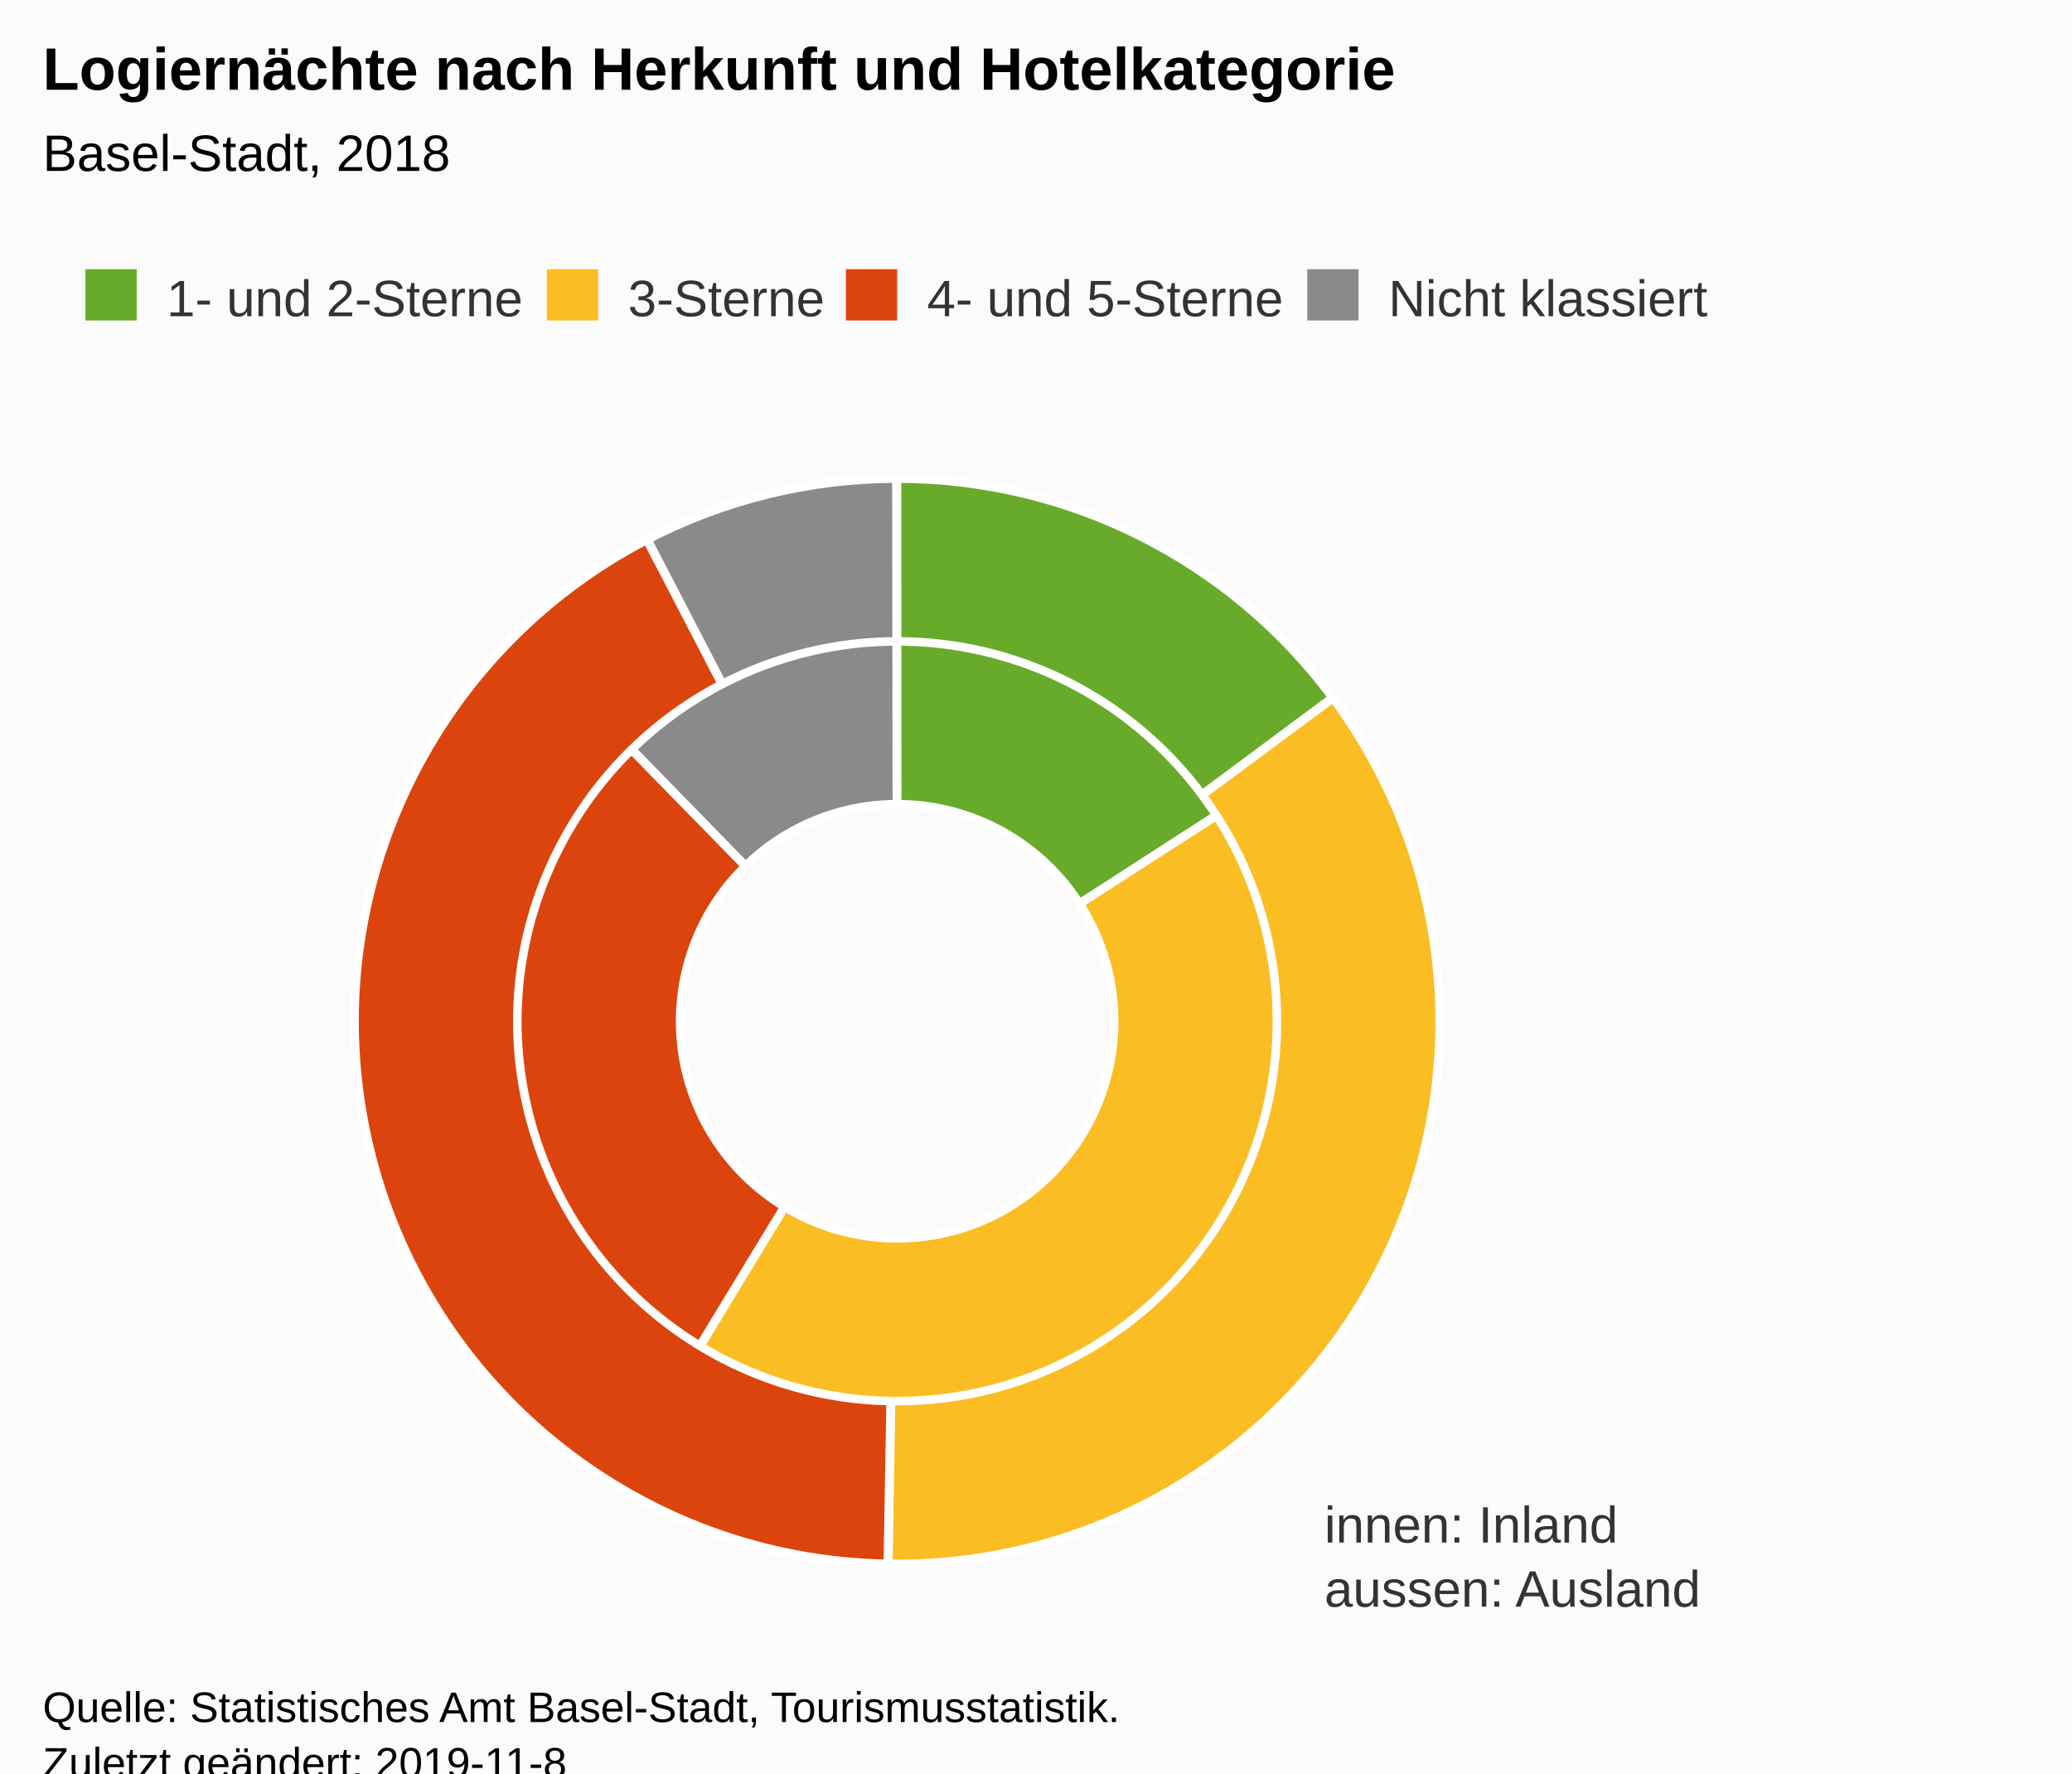
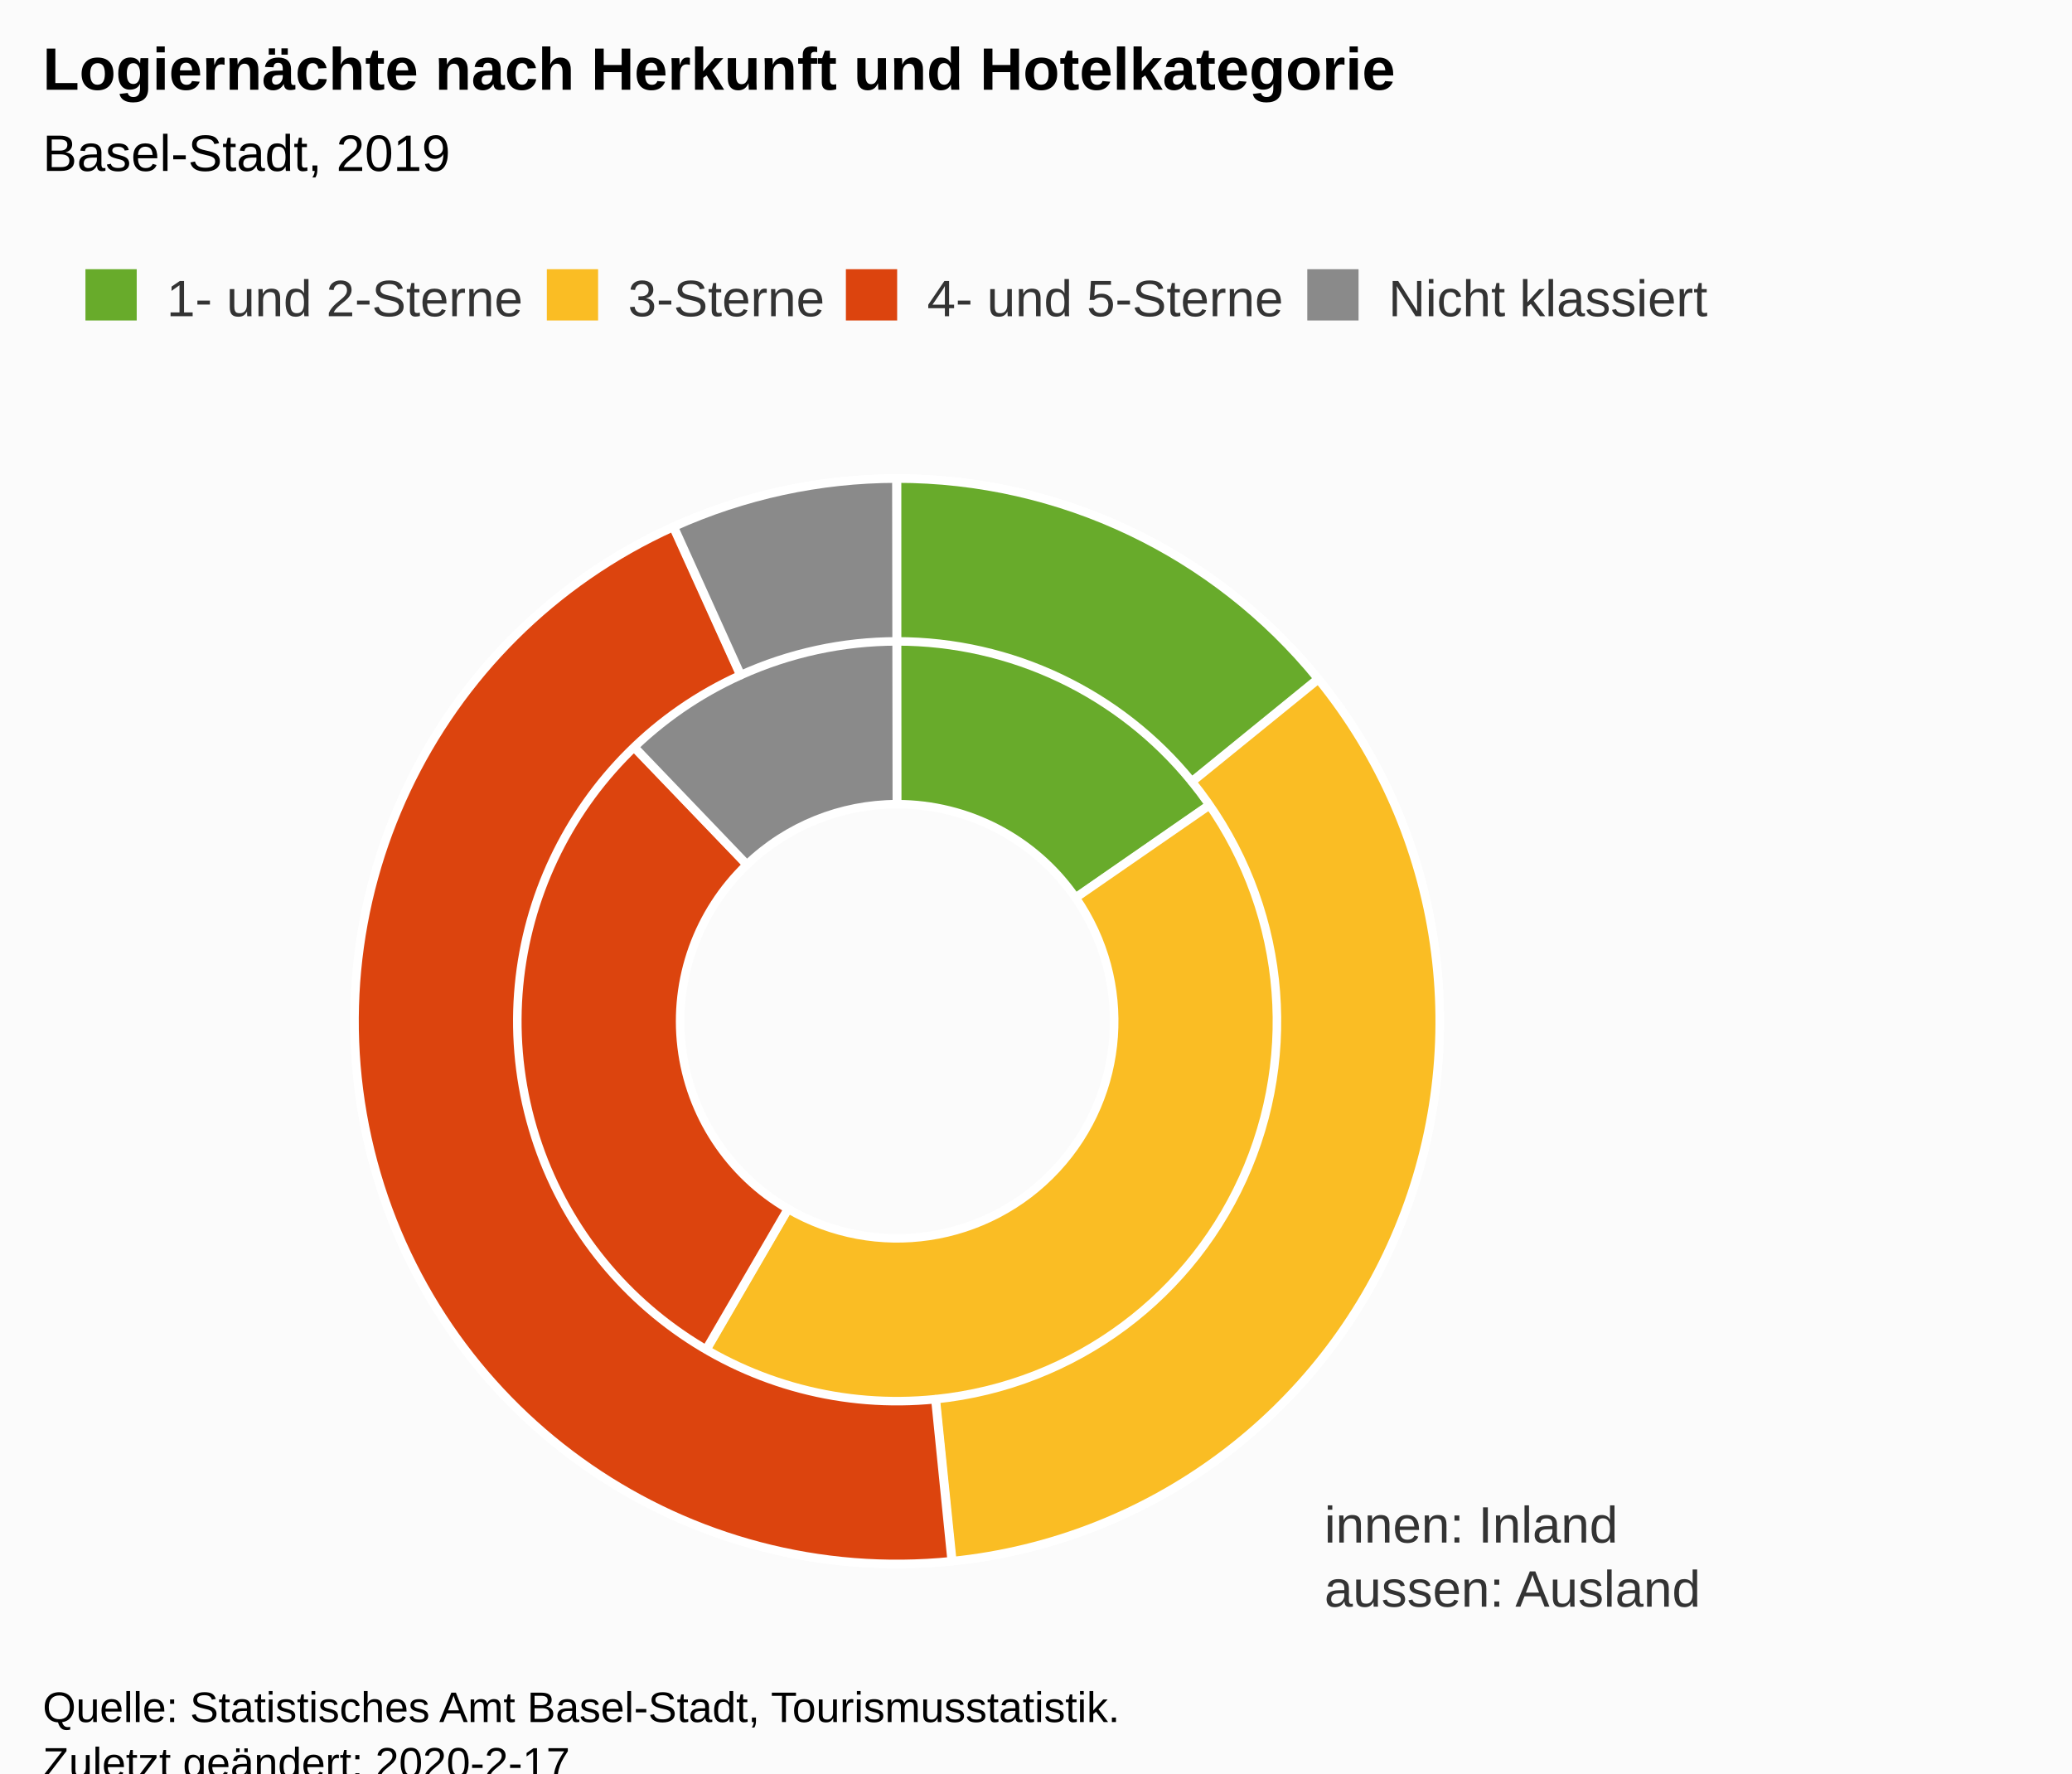
<svg xmlns="http://www.w3.org/2000/svg" version="1.1" class="highcharts-root" style="font-family:Arial;font-size:12px;" viewBox="0 0 485 415">
  <defs>
-     <clipPath id="highcharts-aeo9sa5-7">
+     <clipPath id="highcharts-cn3u57d-7">
      <rect x="0" y="0" width="465" height="274" fill="none" />
    </clipPath>
  </defs>
  <rect fill="#fbfbfb" class="highcharts-background" x="0" y="0" width="485" height="428" rx="0" ry="0" />
  <rect fill="none" class="highcharts-plot-background" x="10" y="99" width="465" height="274" />
  <g class="highcharts-pane-group" data-z-index="0" />
  <rect fill="none" class="highcharts-plot-border" data-z-index="1" x="10" y="99" width="465" height="274" />
  <text x="310" y="361" data-z-index="2" style="position:absolute;color:#333333;fill:#333333;">
    <tspan>innen: Inland</tspan>
    <tspan x="310" dy="15">aussen: Ausland</tspan>
  </text>
  <g class="highcharts-series-group" data-z-index="3">
    <g data-z-index="0.1" class="highcharts-series highcharts-series-0 highcharts-pie-series " transform="translate(10,99) scale(1 1)">
-       <path fill="#68AB2B" d="M 199.974 13 A 127 127 0 0 1 306.715 71.146 L 242.686 112.459 A 50.8 50.8 0 0 0 199.99 89.2 Z" transform="translate(0,0)" stroke="#ffffff" stroke-width="2" stroke-linejoin="round" class="highcharts-point highcharts-color-0" />
-       <path fill="#FABD24" d="M 306.784 71.253 A 127 127 0 0 1 134.139 248.588 L 173.656 183.435 A 50.8 50.8 0 0 0 242.714 112.501 Z" transform="translate(0,0)" stroke="#ffffff" stroke-width="2" stroke-linejoin="round" class="highcharts-point highcharts-color-1" />
-       <path fill="#DC440E" d="M 134.03 248.522 A 127 127 0 0 1 111.192 49.214 L 164.477 103.686 A 50.8 50.8 0 0 0 173.612 183.409 Z" transform="translate(0,0)" stroke="#ffffff" stroke-width="2" stroke-linejoin="round" class="highcharts-point highcharts-color-2" />
-       <path fill="#8A8A8A" d="M 111.282 49.125 A 127 127 0 0 1 199.824 13 L 199.929 89.2 A 50.8 50.8 0 0 0 164.513 103.65 Z" transform="translate(0,0)" stroke="#ffffff" stroke-width="2" stroke-linejoin="round" class="highcharts-point highcharts-color-3" />
+       <path fill="#68AB2B" d="M 199.974 13 A 127 127 0 0 1 304.385 67.663 L 241.754 111.065 A 50.8 50.8 0 0 0 199.99 89.2 Z" transform="translate(0,0)" stroke="#ffffff" stroke-width="2" stroke-linejoin="round" class="highcharts-point highcharts-color-0" />
+       <path fill="#FABD24" d="M 304.458 67.767 A 127 127 0 0 1 136.214 249.819 L 174.485 183.928 A 50.8 50.8 0 0 0 241.783 111.107 Z" transform="translate(0,0)" stroke="#ffffff" stroke-width="2" stroke-linejoin="round" class="highcharts-point highcharts-color-1" />
+       <path fill="#DC440E" d="M 136.104 249.756 A 127 127 0 0 1 112.012 48.419 L 164.805 103.367 A 50.8 50.8 0 0 0 174.442 183.902 Z" transform="translate(0,0)" stroke="#ffffff" stroke-width="2" stroke-linejoin="round" class="highcharts-point highcharts-color-2" />
+       <path fill="#8A8A8A" d="M 112.104 48.331 A 127 127 0 0 1 199.824 13 L 199.929 89.2 A 50.8 50.8 0 0 0 164.842 103.332 Z" transform="translate(0,0)" stroke="#ffffff" stroke-width="2" stroke-linejoin="round" class="highcharts-point highcharts-color-3" />
    </g>
    <g data-z-index="0.1" class="highcharts-markers highcharts-series-0 highcharts-pie-series " transform="translate(10,99) scale(1 1)" />
    <g data-z-index="0.1" class="highcharts-series highcharts-series-1 highcharts-pie-series " transform="translate(10,99) scale(1 1)">
-       <path fill="#68AB2B" d="M 199.974 13 A 127 127 0 0 1 301.942 64.258 L 271.359 86.981 A 88.9 88.9 0 0 0 199.982 51.1 Z" transform="translate(0,0)" stroke="#ffffff" stroke-width="2" stroke-linejoin="round" class="highcharts-point highcharts-color-0" />
-       <path fill="#FABD24" d="M 302.018 64.36 A 127 127 0 0 1 197.942 266.983 L 198.56 228.888 A 88.9 88.9 0 0 0 271.412 87.052 Z" transform="translate(0,0)" stroke="#ffffff" stroke-width="2" stroke-linejoin="round" class="highcharts-point highcharts-color-1" />
-       <path fill="#DC440E" d="M 197.815 266.981 A 127 127 0 0 1 141.423 27.316 L 158.996 61.121 A 88.9 88.9 0 0 0 198.471 228.887 Z" transform="translate(0,0)" stroke="#ffffff" stroke-width="2" stroke-linejoin="round" class="highcharts-point highcharts-color-2" />
-       <path fill="#8A8A8A" d="M 141.536 27.257 A 127 127 0 0 1 199.824 13 L 199.877 51.1 A 88.9 88.9 0 0 0 159.075 61.08 Z" transform="translate(0,0)" stroke="#ffffff" stroke-width="2" stroke-linejoin="round" class="highcharts-point highcharts-color-3" />
+       <path fill="#68AB2B" d="M 199.974 13 A 127 127 0 0 1 298.512 59.847 L 268.958 83.893 A 88.9 88.9 0 0 0 199.982 51.1 Z" transform="translate(0,0)" stroke="#ffffff" stroke-width="2" stroke-linejoin="round" class="highcharts-point highcharts-color-0" />
+       <path fill="#FABD24" d="M 298.592 59.946 A 127 127 0 0 1 212.906 266.343 L 209.034 228.44 A 88.9 88.9 0 0 0 269.014 83.962 Z" transform="translate(0,0)" stroke="#ffffff" stroke-width="2" stroke-linejoin="round" class="highcharts-point highcharts-color-1" />
+       <path fill="#DC440E" d="M 212.779 266.355 A 127 127 0 0 1 147.59 24.318 L 163.313 59.023 A 88.9 88.9 0 0 0 208.946 228.449 Z" transform="translate(0,0)" stroke="#ffffff" stroke-width="2" stroke-linejoin="round" class="highcharts-point highcharts-color-2" />
+       <path fill="#8A8A8A" d="M 147.706 24.266 A 127 127 0 0 1 199.824 13 L 199.877 51.1 A 88.9 88.9 0 0 0 163.394 58.986 Z" transform="translate(0,0)" stroke="#ffffff" stroke-width="2" stroke-linejoin="round" class="highcharts-point highcharts-color-3" />
    </g>
    <g data-z-index="0.1" class="highcharts-markers highcharts-series-1 highcharts-pie-series " transform="translate(10,99) scale(1 1)" />
  </g>
  <text x="10" text-anchor="start" class="highcharts-title" data-z-index="4" style="color:#000000;font-size:14px;font-weight:bold;fill:#000000;" y="21">
    <tspan>Logiernächte nach Herkunft und Hotelkategorie</tspan>
  </text>
  <text x="10" text-anchor="start" class="highcharts-subtitle" data-z-index="4" style="color:#000000;font-size:12px;font-weight:normal;font-family:Arial;fill:#000000;" y="40">
-     <tspan>Basel-Stadt, 2018</tspan>
+     <tspan>Basel-Stadt, 2019</tspan>
  </text>
  <g class="highcharts-legend" data-z-index="7" transform="translate(10,56)">
    <rect fill="none" class="highcharts-legend-box" rx="0" ry="0" x="0" y="0" width="401" height="31" visibility="visible" />
    <g data-z-index="1">
      <g>
        <g class="highcharts-legend-item highcharts-pie-series highcharts-color-0" data-z-index="1" transform="translate(8,3)">
          <text x="21" style="color:#333333;font-size:12px;font-weight:normal;cursor:pointer;fill:#333333;" text-anchor="start" data-z-index="2" y="15">
            <tspan>1- und 2-Sterne</tspan>
          </text>
          <rect x="2" y="4" width="12" height="12" fill="#68AB2B" class="highcharts-point" data-z-index="3" />
        </g>
        <g class="highcharts-legend-item highcharts-pie-series highcharts-color-1" data-z-index="1" transform="translate(116,3)">
          <text x="21" y="15" style="color:#333333;font-size:12px;font-weight:normal;cursor:pointer;fill:#333333;" text-anchor="start" data-z-index="2">
            <tspan>3-Sterne</tspan>
          </text>
          <rect x="2" y="4" width="12" height="12" fill="#FABD24" class="highcharts-point" data-z-index="3" />
        </g>
        <g class="highcharts-legend-item highcharts-pie-series highcharts-color-2" data-z-index="1" transform="translate(186,3)">
          <text x="21" y="15" style="color:#333333;font-size:12px;font-weight:normal;cursor:pointer;fill:#333333;" text-anchor="start" data-z-index="2">
            <tspan>4- und 5-Sterne</tspan>
          </text>
          <rect x="2" y="4" width="12" height="12" fill="#DC440E" class="highcharts-point" data-z-index="3" />
        </g>
        <g class="highcharts-legend-item highcharts-pie-series highcharts-color-3" data-z-index="1" transform="translate(294,3)">
          <text x="21" y="15" style="color:#333333;font-size:12px;font-weight:normal;cursor:pointer;fill:#333333;" text-anchor="start" data-z-index="2">
            <tspan>Nicht klassiert</tspan>
          </text>
          <rect x="2" y="4" width="12" height="12" fill="#8A8A8A" class="highcharts-point" data-z-index="3" />
        </g>
      </g>
    </g>
  </g>
  <text x="10" class="highcharts-credits" text-anchor="start" data-z-index="8" style="cursor:default;color:#000000;font-size:10px;fill:#000000;" y="403">
    <tspan>Quelle: Statistisches Amt Basel-Stadt, Tourismusstatistik.</tspan>
-     <tspan x="10" dy="13">Zuletzt geändert: 2019-11-8</tspan>
+     <tspan x="10" dy="13">Zuletzt geändert: 2020-2-17</tspan>
  </text>
</svg>
